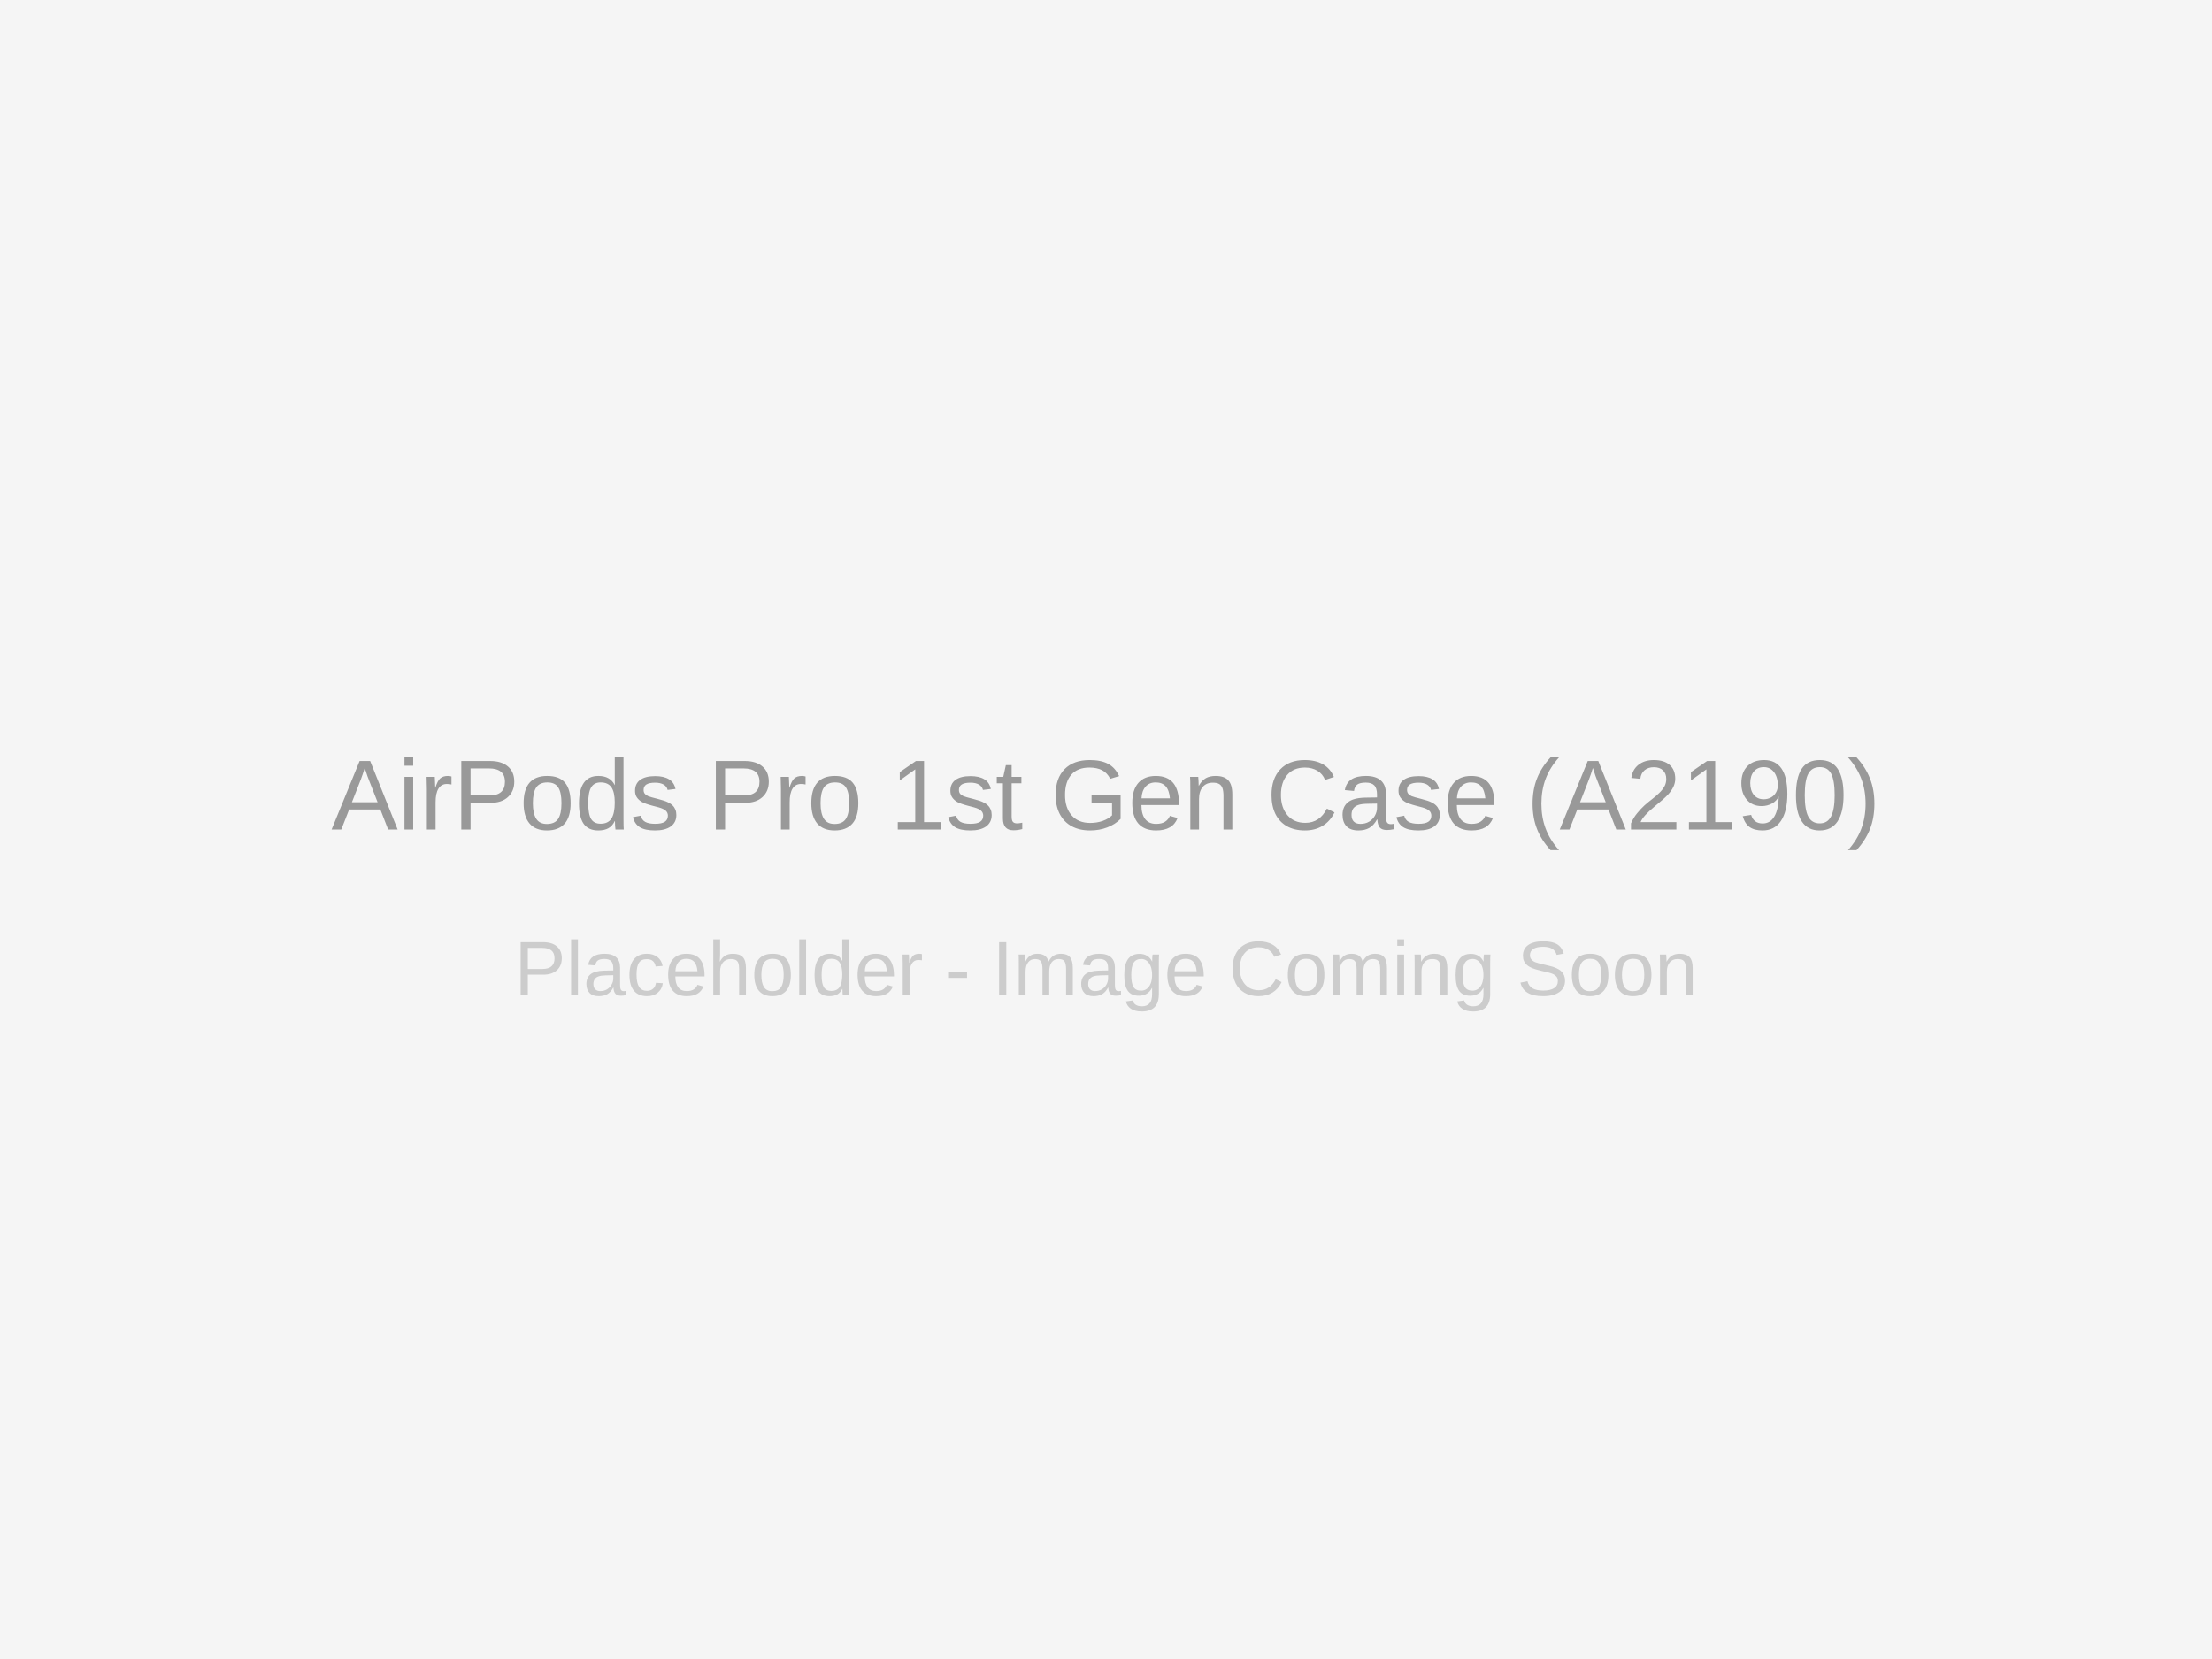
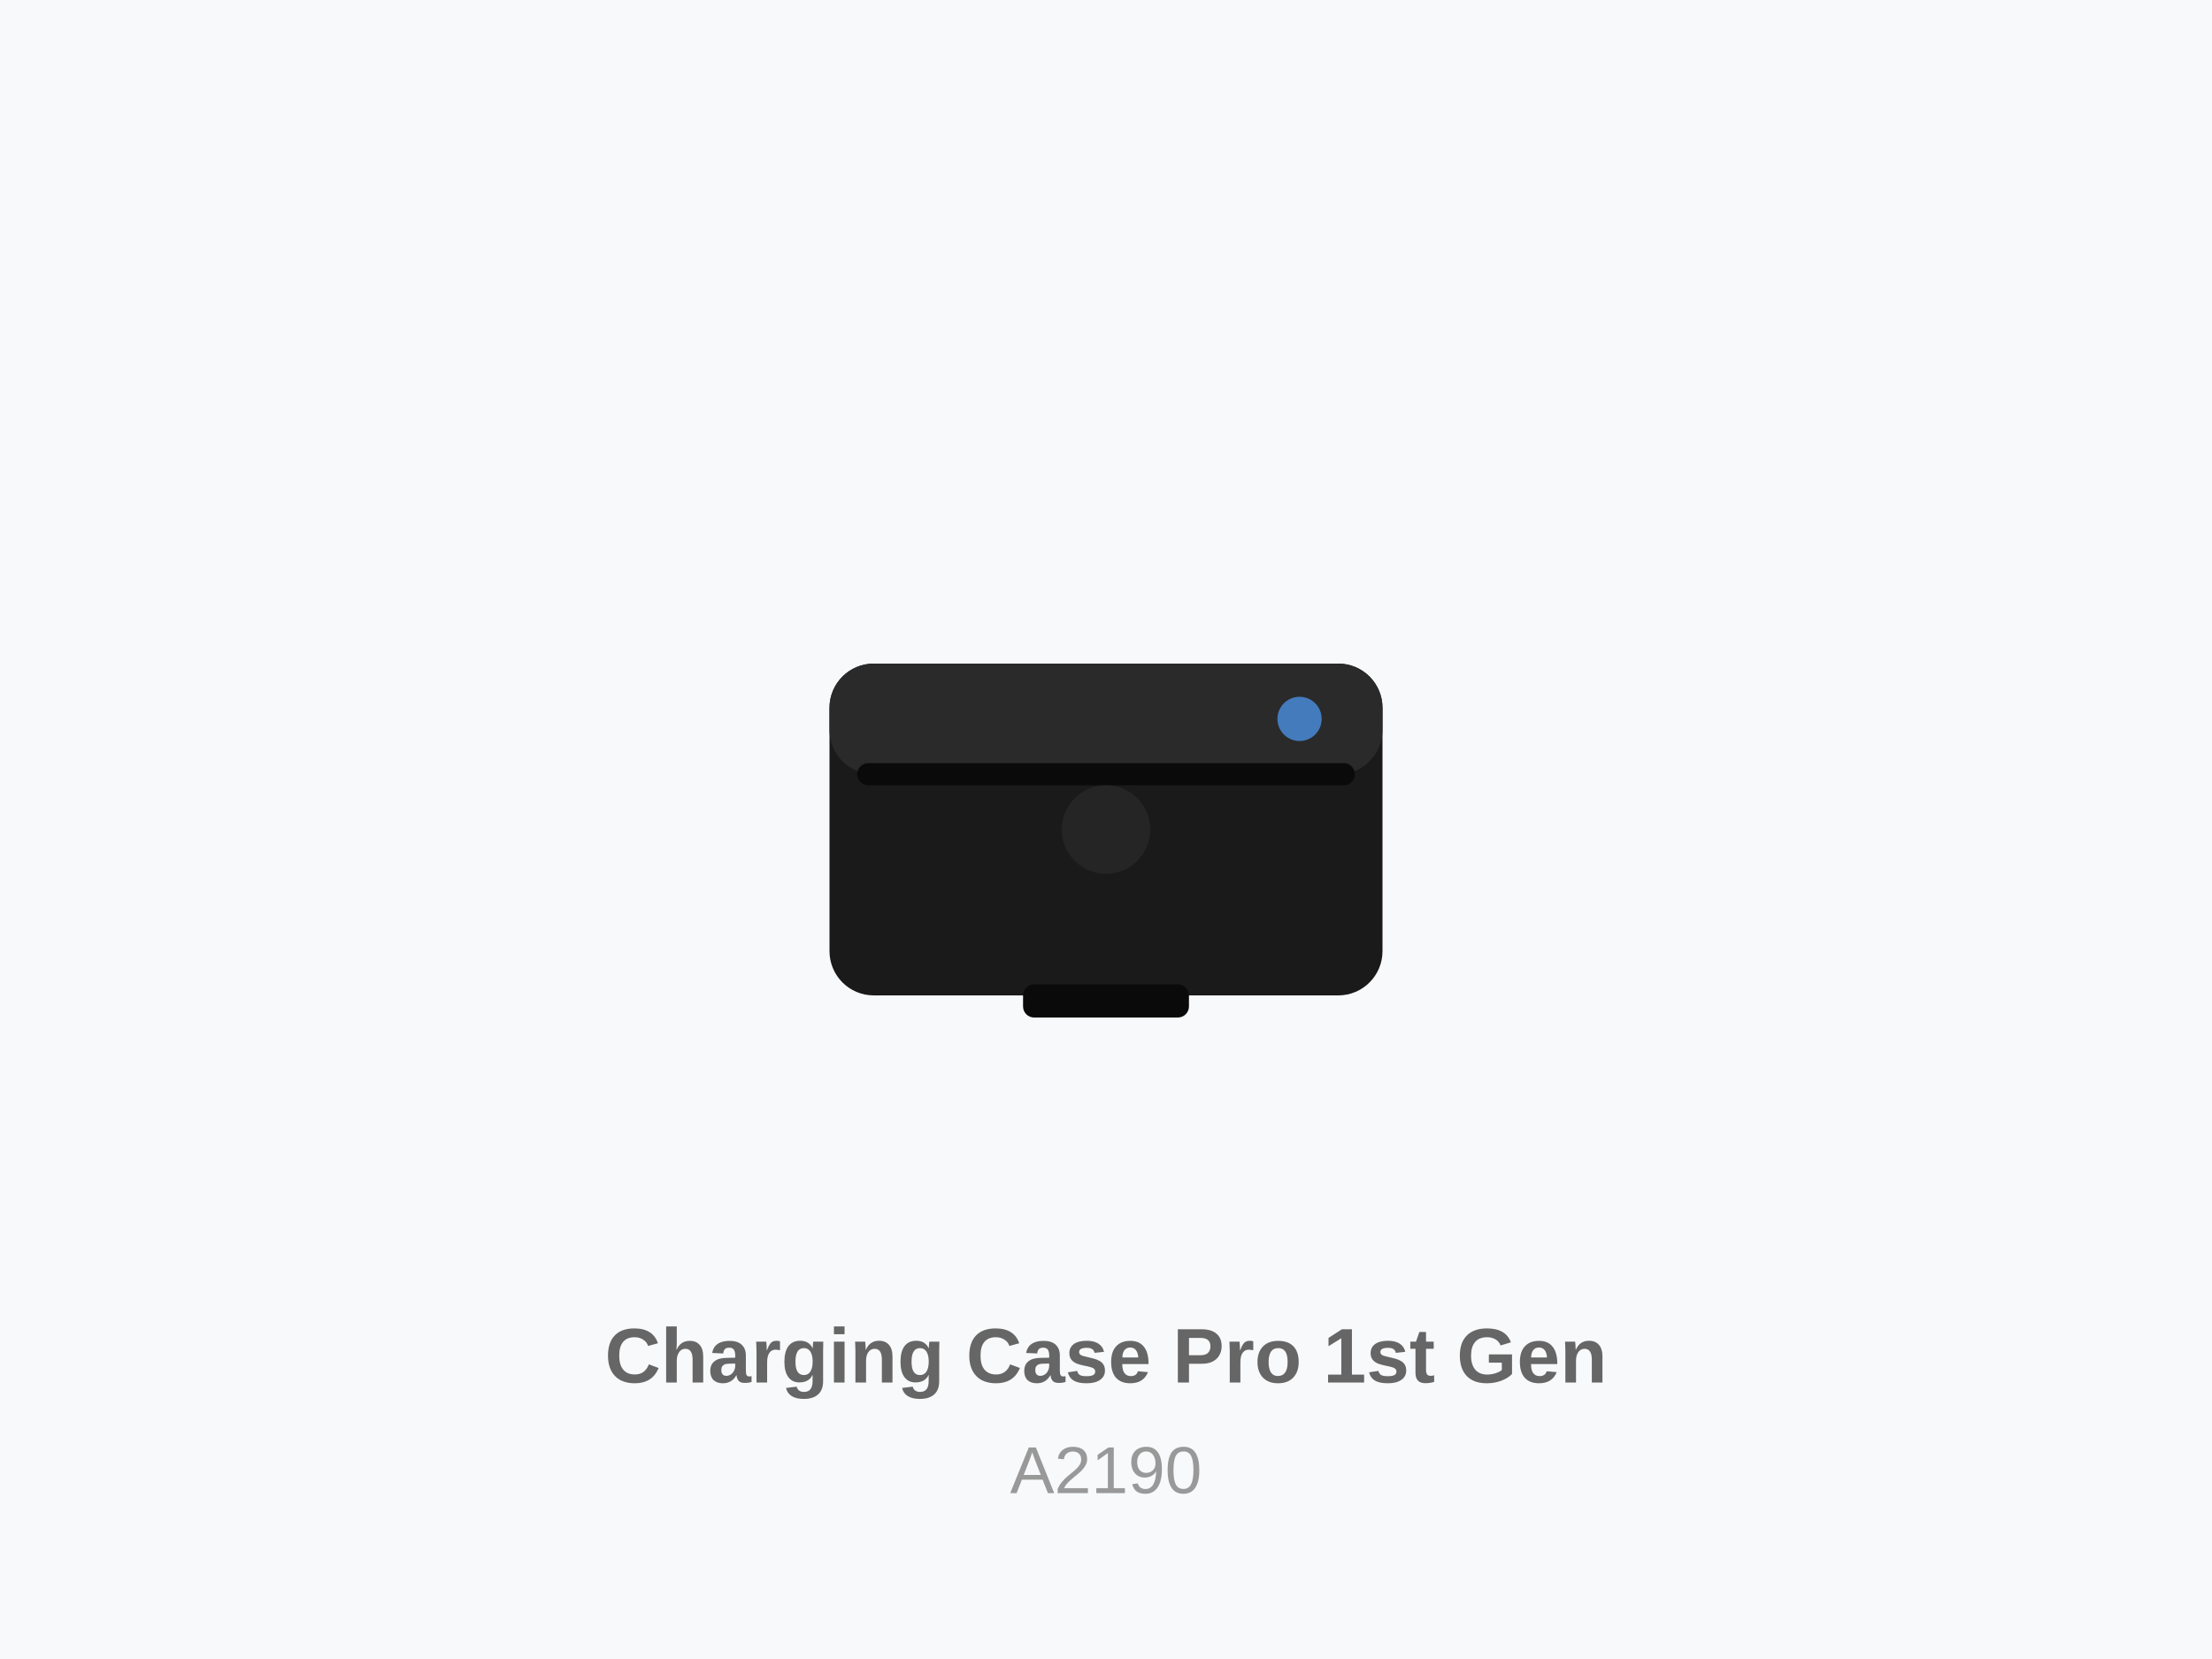
- <svg xmlns="http://www.w3.org/2000/svg" width="400" height="300">
-   <rect width="400" height="300" fill="#f5f5f5" />
-   <text x="200" y="150" font-family="Arial, sans-serif" font-size="18" fill="#999" text-anchor="middle">
-     AirPods Pro 1st Gen Case (A2190)
-   </text>
-   <text x="200" y="180" font-family="Arial, sans-serif" font-size="14" fill="#ccc" text-anchor="middle">
-     Placeholder - Image Coming Soon
-   </text>
+ <svg xmlns="http://www.w3.org/2000/svg" width="400" height="300" viewBox="0 0 400 300">
+   <rect width="400" height="300" fill="#f8f9fa" />
+   <g transform="translate(200, 150)">
+     <rect x="-50" y="-30" width="100" height="60" rx="8" fill="#1a1a1a" />
+     <rect x="-50" y="-30" width="100" height="20" rx="8" fill="#2a2a2a" />
+     <rect x="-45" y="-12" width="90" height="4" rx="2" fill="#0a0a0a" />
+     <circle cx="35" cy="-20" r="4" fill="#4a90e2" opacity="0.8" />
+     <rect x="-15" y="28" width="30" height="6" rx="2" fill="#0a0a0a" />
+     <circle cx="0" cy="0" r="8" fill="#2a2a2a" opacity="0.7" />
+   </g>
+   <text x="200" y="250" font-family="Arial, sans-serif" font-size="14" fill="#666" text-anchor="middle" font-weight="600">Charging Case Pro 1st Gen</text>
+   <text x="200" y="270" font-family="Arial, sans-serif" font-size="12" fill="#999" text-anchor="middle">A2190</text>
</svg>
